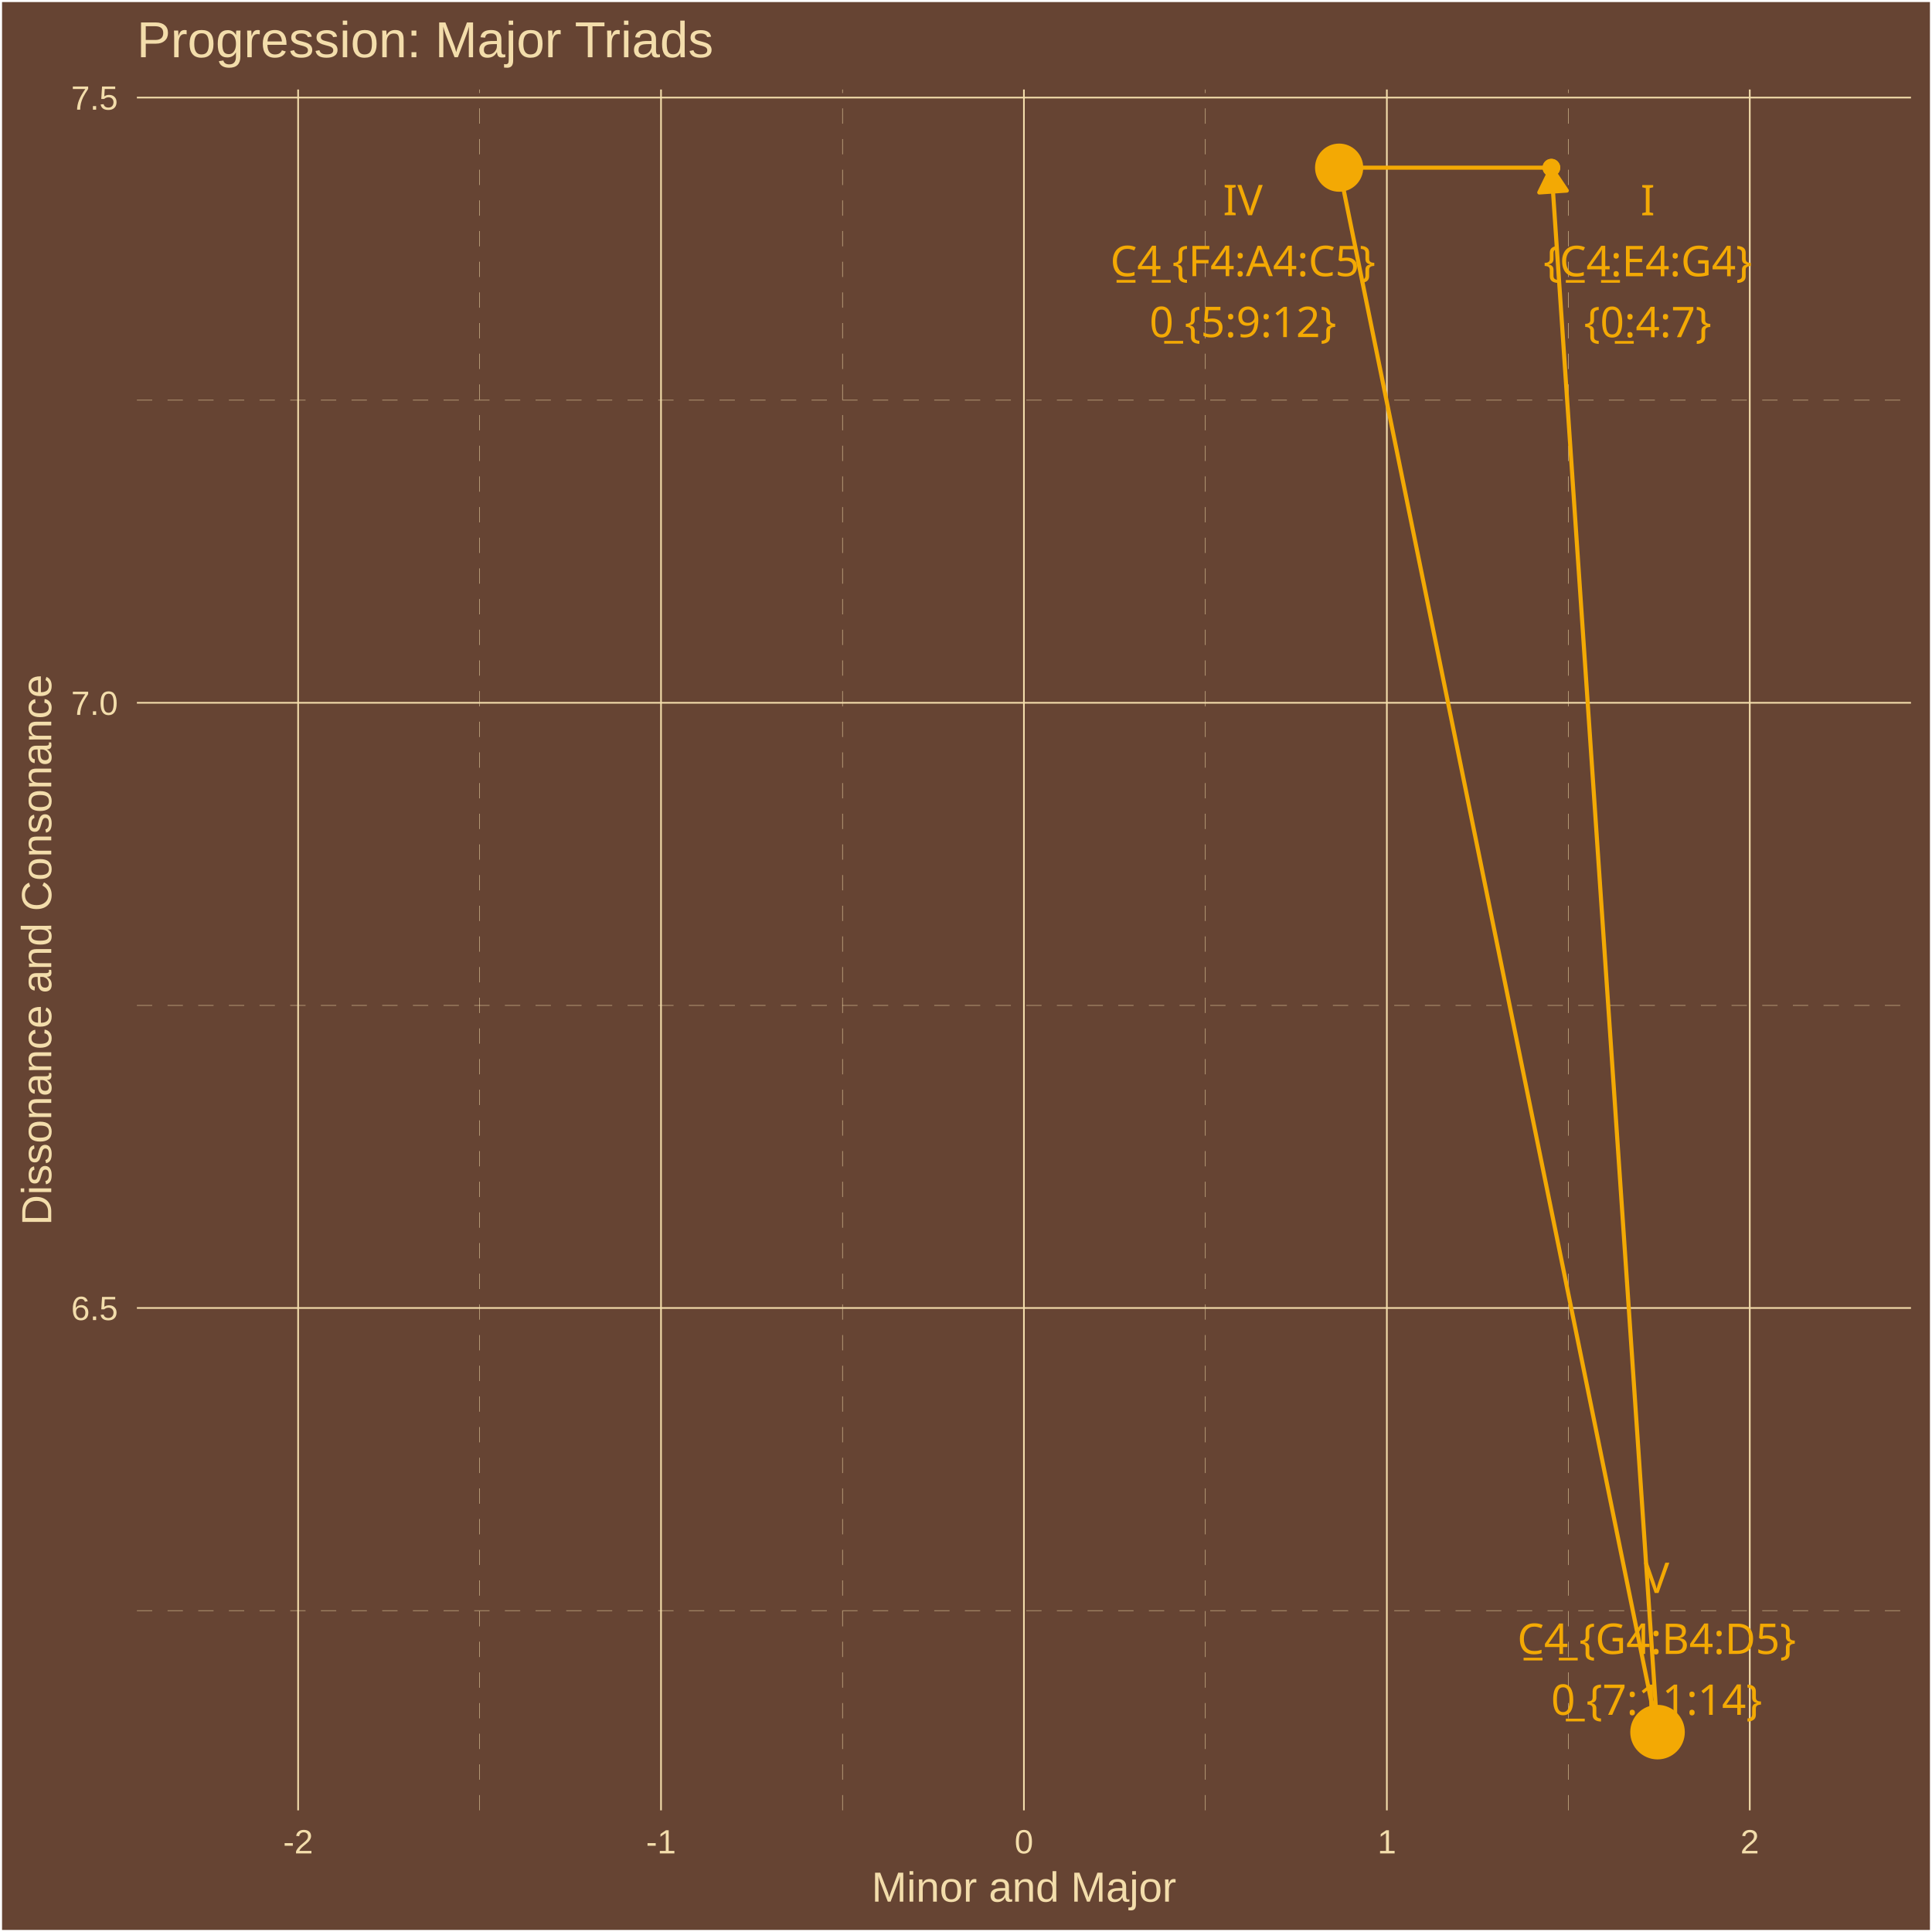
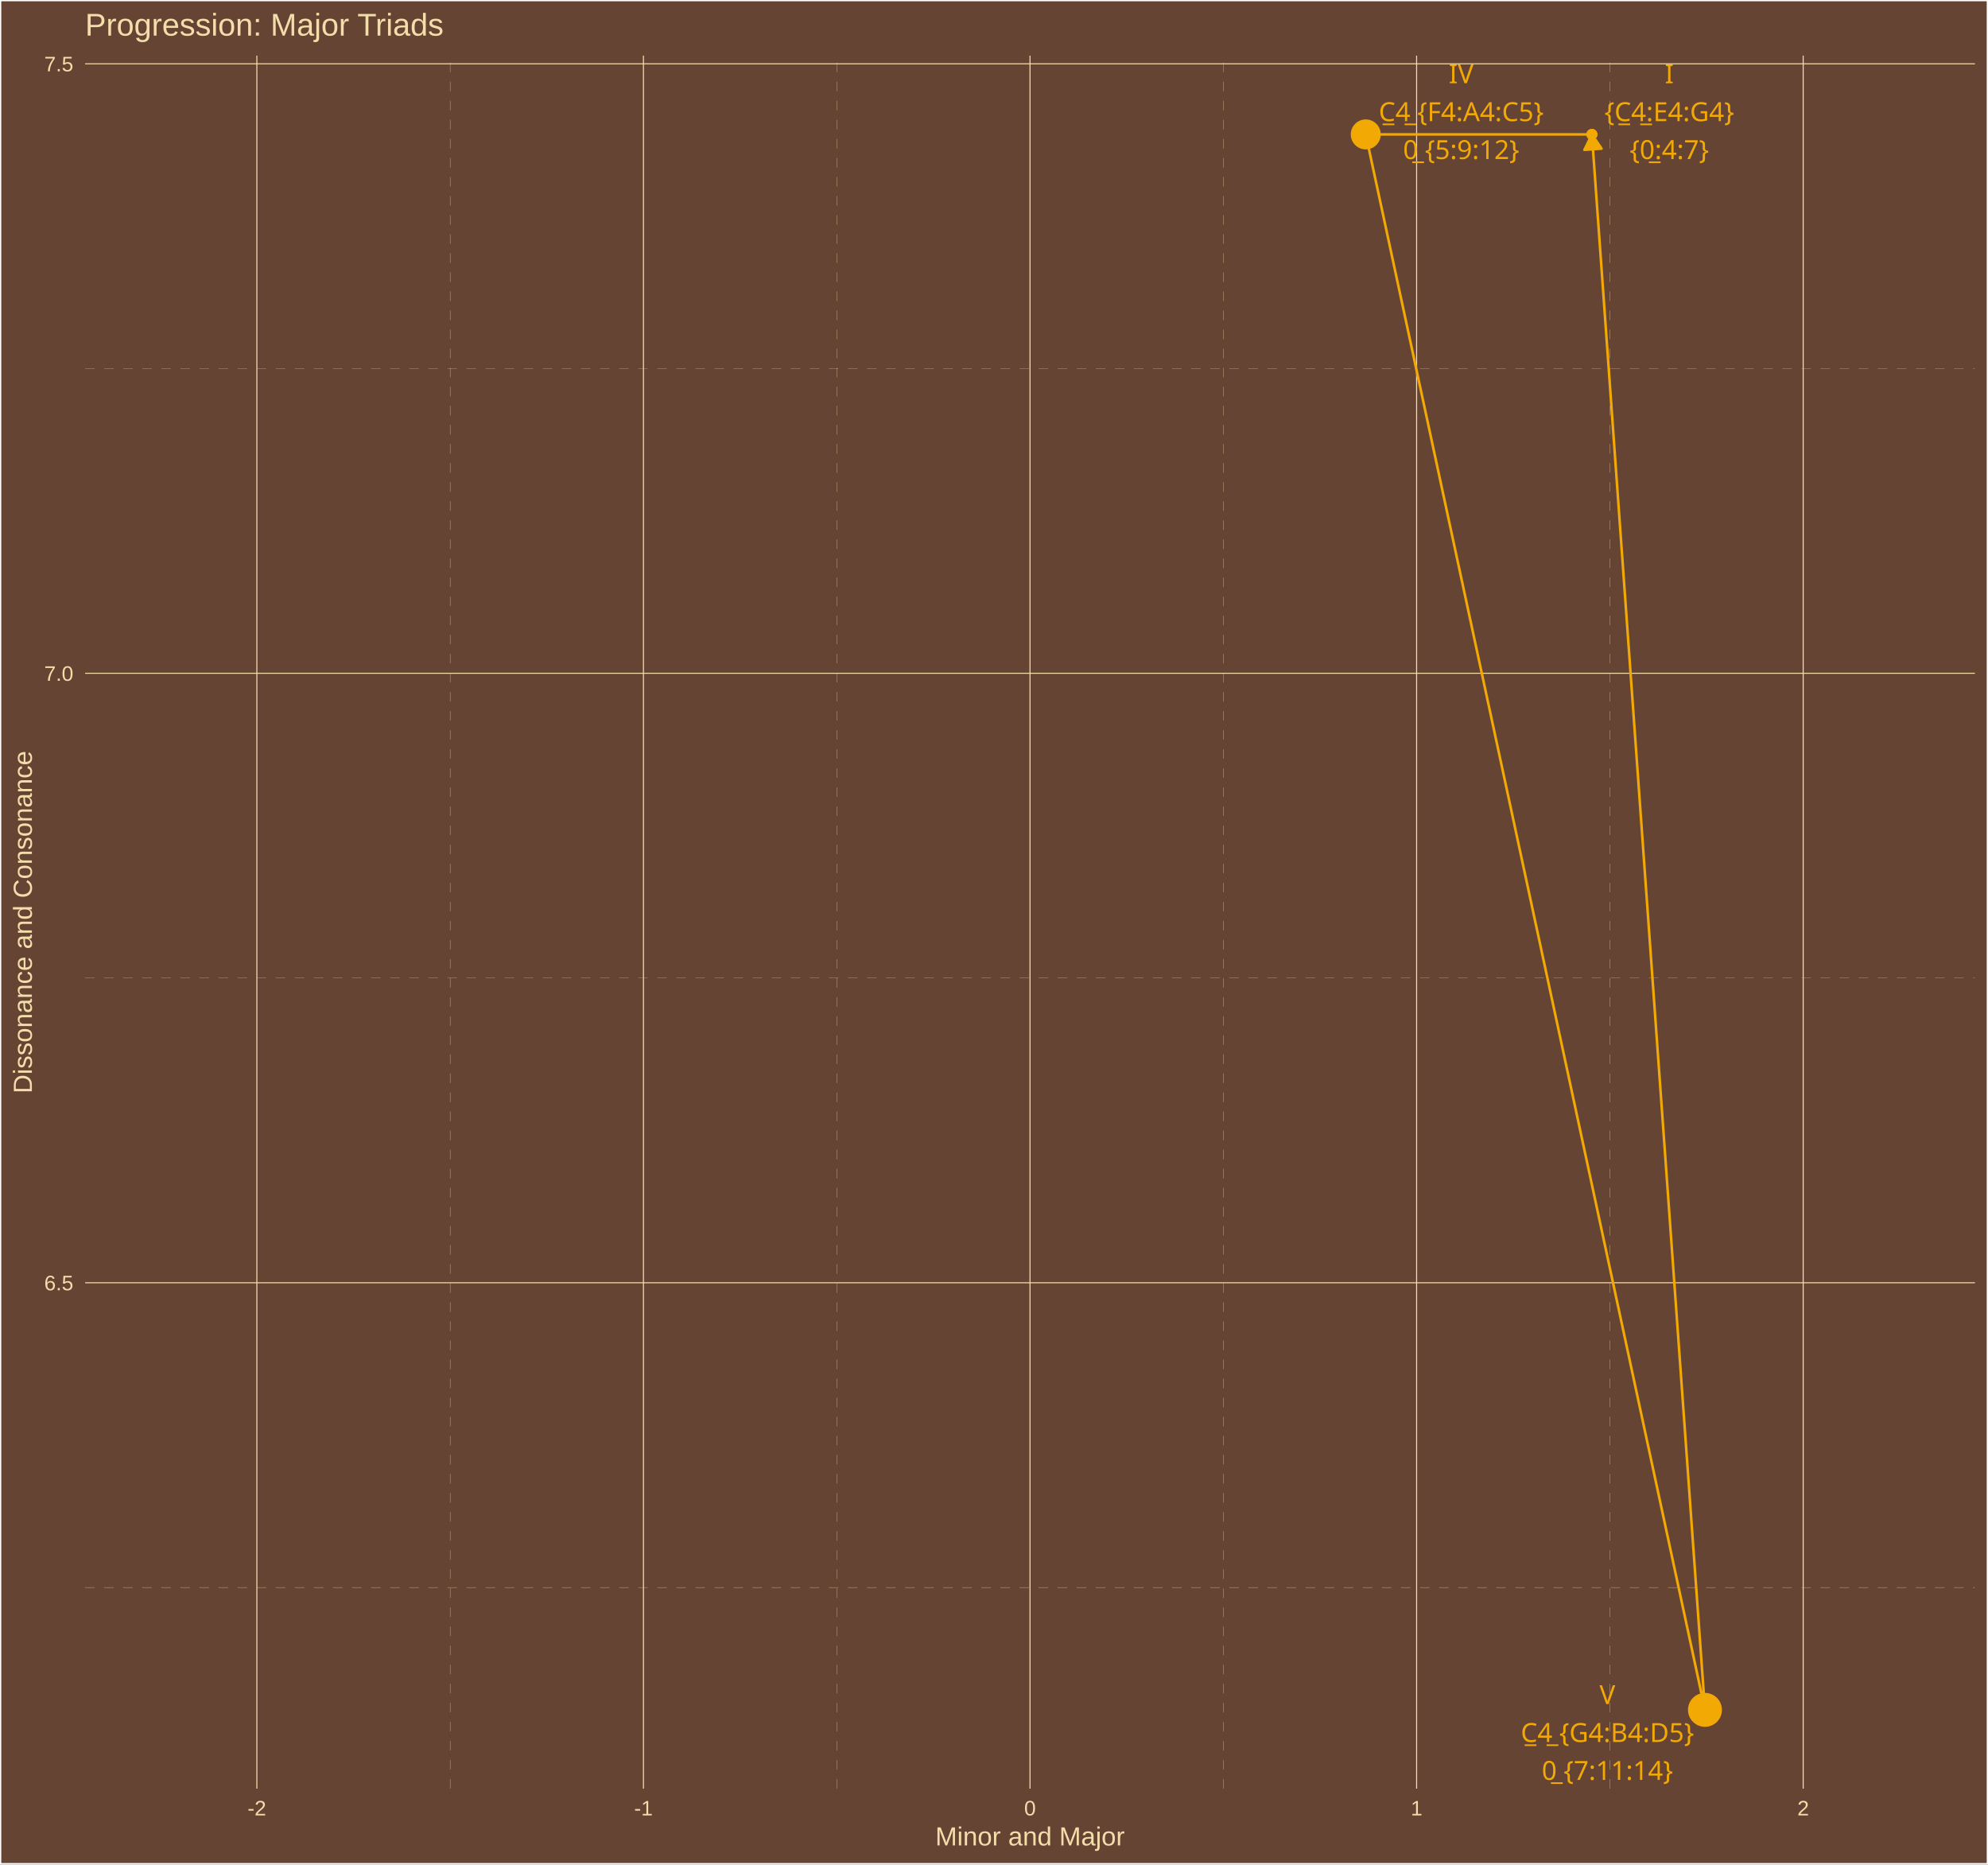
- <svg xmlns="http://www.w3.org/2000/svg" class="svglite" width="504.00pt" height="504.00pt" viewBox="0 0 504.00 504.00">
+ <svg xmlns="http://www.w3.org/2000/svg" class="svglite" width="834.00pt" height="782.00pt" viewBox="0 0 834.00 782.00">
  <defs>
    <style type="text/css">
    .svglite line, .svglite polyline, .svglite polygon, .svglite path, .svglite rect, .svglite circle {
      fill: none;
      stroke: #000000;
      stroke-linecap: round;
      stroke-linejoin: round;
      stroke-miterlimit: 10.00;
    }
    .svglite text {
      white-space: pre;
    }
  </style>
  </defs>
  <rect width="100%" height="100%" style="stroke: none; fill: #664433;" />
  <defs>
-     <clipPath id="cpMC4wMHw1MDQuMDB8MC4wMHw1MDQuMDA=">
-       <rect x="0.00" y="0.00" width="504.00" height="504.00" />
+     <clipPath id="cpMC4wMHw4MzQuMDB8MC4wMHw3ODIuMDA=">
+       <rect x="0.00" y="0.00" width="834.00" height="782.00" />
    </clipPath>
  </defs>
-   <g clip-path="url(#cpMC4wMHw1MDQuMDB8MC4wMHw1MDQuMDA=)">
-     <rect x="-0" y="-0" width="504.00" height="504.00" style="stroke-width: 1.07; stroke: #FFFFFF; fill: #664433;" />
+   <g clip-path="url(#cpMC4wMHw4MzQuMDB8MC4wMHw3ODIuMDA=)">
+     <rect x="-0" y="0" width="834.00" height="782.00" style="stroke-width: 1.07; stroke: #FFFFFF; fill: #664433;" />
  </g>
  <defs>
-     <clipPath id="cpMzUuNzF8NDk4LjUyfDIzLjM0fDQ3Mi4yNw==">
-       <rect x="35.71" y="23.34" width="462.81" height="448.93" />
+     <clipPath id="cpMzUuNzF8ODI4LjUyfDIzLjM0fDc1MC4yNw==">
+       <rect x="35.71" y="23.34" width="792.81" height="726.93" />
    </clipPath>
  </defs>
-   <g clip-path="url(#cpMzUuNzF8NDk4LjUyfDIzLjM0fDQ3Mi4yNw==)">
-     <rect x="35.71" y="23.34" width="462.81" height="448.93" style="stroke-width: 1.07; stroke: none; fill: #664433;" />
-     <polyline points="35.71,420.16 498.52,420.16 " style="stroke-width: 0.11; stroke: #F3DDAB; stroke-dasharray: 4.00,4.00; stroke-linecap: butt;" />
-     <polyline points="35.71,262.28 498.52,262.28 " style="stroke-width: 0.11; stroke: #F3DDAB; stroke-dasharray: 4.00,4.00; stroke-linecap: butt;" />
-     <polyline points="35.71,104.40 498.52,104.40 " style="stroke-width: 0.11; stroke: #F3DDAB; stroke-dasharray: 4.00,4.00; stroke-linecap: butt;" />
-     <polyline points="125.11,472.27 125.11,23.34 " style="stroke-width: 0.11; stroke: #F3DDAB; stroke-dasharray: 4.00,4.00; stroke-linecap: butt;" />
-     <polyline points="219.78,472.27 219.78,23.34 " style="stroke-width: 0.11; stroke: #F3DDAB; stroke-dasharray: 4.00,4.00; stroke-linecap: butt;" />
-     <polyline points="314.45,472.27 314.45,23.34 " style="stroke-width: 0.11; stroke: #F3DDAB; stroke-dasharray: 4.00,4.00; stroke-linecap: butt;" />
-     <polyline points="409.12,472.27 409.12,23.34 " style="stroke-width: 0.11; stroke: #F3DDAB; stroke-dasharray: 4.00,4.00; stroke-linecap: butt;" />
-     <polyline points="35.71,341.22 498.52,341.22 " style="stroke-width: 0.43; stroke: #F3DDAB; stroke-linecap: butt;" />
-     <polyline points="35.71,183.34 498.52,183.34 " style="stroke-width: 0.43; stroke: #F3DDAB; stroke-linecap: butt;" />
-     <polyline points="35.71,25.45 498.52,25.45 " style="stroke-width: 0.43; stroke: #F3DDAB; stroke-linecap: butt;" />
-     <polyline points="77.77,472.27 77.77,23.34 " style="stroke-width: 0.43; stroke: #F3DDAB; stroke-linecap: butt;" />
-     <polyline points="172.44,472.27 172.44,23.34 " style="stroke-width: 0.43; stroke: #F3DDAB; stroke-linecap: butt;" />
-     <polyline points="267.11,472.27 267.11,23.34 " style="stroke-width: 0.43; stroke: #F3DDAB; stroke-linecap: butt;" />
-     <polyline points="361.79,472.27 361.79,23.34 " style="stroke-width: 0.43; stroke: #F3DDAB; stroke-linecap: butt;" />
-     <polyline points="456.46,472.27 456.46,23.34 " style="stroke-width: 0.43; stroke: #F3DDAB; stroke-linecap: butt;" />
-     <circle cx="404.71" cy="43.74" r="1.95" style="stroke-width: 0.71; stroke: #F3A904; fill: #F3A904;" />
-     <circle cx="349.34" cy="43.74" r="1.95" style="stroke-width: 0.71; stroke: #F3A904; fill: #F3A904;" />
-     <circle cx="432.40" cy="451.86" r="1.95" style="stroke-width: 0.71; stroke: #F3A904; fill: #F3A904;" />
-     <circle cx="404.71" cy="43.74" r="1.95" style="stroke-width: 0.71; stroke: #F3A904; fill: #F3A904;" />
-     <circle cx="404.71" cy="43.74" r="1.42" style="stroke-width: 0.71; stroke: #F3A904; fill: #F3A904;" />
-     <circle cx="349.34" cy="43.74" r="5.93" style="stroke-width: 0.71; stroke: #F3A904; fill: #F3A904;" />
-     <circle cx="432.40" cy="451.86" r="6.76" style="stroke-width: 0.71; stroke: #F3A904; fill: #F3A904;" />
-     <circle cx="404.71" cy="43.74" r="1.42" style="stroke-width: 0.71; stroke: #F3A904; fill: #F3A904;" />
-     <polyline points="404.71,43.74 349.34,43.74 432.40,451.86 404.71,43.74 " style="stroke-width: 1.07; stroke: #F3A904; stroke-linecap: butt;" />
-     <polygon points="408.73,49.72 404.71,43.74 401.55,50.21 " style="stroke-width: 1.07; stroke: #F3A904; stroke-linecap: butt; fill: #F3A904;" />
-     <text x="429.84" y="56.17" text-anchor="middle" style="font-size: 11.04px;fill: #F3A904; font-family: &quot;Arial Unicode MS&quot;;" textLength="3.07px" lengthAdjust="spacingAndGlyphs">I</text>
-     <text x="429.84" y="72.06" text-anchor="middle" style="font-size: 11.04px;fill: #F3A904; font-family: &quot;Arial Unicode MS&quot;;" textLength="55.81px" lengthAdjust="spacingAndGlyphs">{C̲4̲:E4:G4}</text>
-     <text x="429.84" y="87.96" text-anchor="middle" style="font-size: 11.04px;fill: #F3A904; font-family: &quot;Arial Unicode MS&quot;;" textLength="31.91px" lengthAdjust="spacingAndGlyphs">{0̲:4:7}</text>
-     <text x="324.23" y="56.14" text-anchor="middle" style="font-size: 11.04px;fill: #F3A904; font-family: &quot;Arial Unicode MS&quot;;" textLength="10.43px" lengthAdjust="spacingAndGlyphs">IV</text>
-     <text x="324.23" y="72.04" text-anchor="middle" style="font-size: 11.04px;fill: #F3A904; font-family: &quot;Arial Unicode MS&quot;;" textLength="71.14px" lengthAdjust="spacingAndGlyphs">C̲4̲ {F4:A4:C5}</text>
-     <text x="324.23" y="87.94" text-anchor="middle" style="font-size: 11.04px;fill: #F3A904; font-family: &quot;Arial Unicode MS&quot;;" textLength="47.25px" lengthAdjust="spacingAndGlyphs">0̲ {5:9:12}</text>
-     <text x="432.16" y="415.56" text-anchor="middle" style="font-size: 11.04px;fill: #F3A904; font-family: &quot;Arial Unicode MS&quot;;" textLength="7.36px" lengthAdjust="spacingAndGlyphs">V</text>
-     <text x="432.16" y="431.46" text-anchor="middle" style="font-size: 11.04px;fill: #F3A904; font-family: &quot;Arial Unicode MS&quot;;" textLength="72.98px" lengthAdjust="spacingAndGlyphs">C̲4̲ {G4:B4:D5}</text>
-     <text x="432.16" y="447.35" text-anchor="middle" style="font-size: 11.04px;fill: #F3A904; font-family: &quot;Arial Unicode MS&quot;;" textLength="53.38px" lengthAdjust="spacingAndGlyphs">0̲ {7:11:14}</text>
+   <g clip-path="url(#cpMzUuNzF8ODI4LjUyfDIzLjM0fDc1MC4yNw==)">
+     <rect x="35.71" y="23.34" width="792.81" height="726.93" style="stroke-width: 1.07; stroke: none; fill: #664433;" />
+     <polyline points="35.71,665.89 828.52,665.89 " style="stroke-width: 0.11; stroke: #F3DDAB; stroke-dasharray: 4.00,4.00; stroke-linecap: butt;" />
+     <polyline points="35.71,410.24 828.52,410.24 " style="stroke-width: 0.11; stroke: #F3DDAB; stroke-dasharray: 4.00,4.00; stroke-linecap: butt;" />
+     <polyline points="35.71,154.59 828.52,154.59 " style="stroke-width: 0.11; stroke: #F3DDAB; stroke-dasharray: 4.00,4.00; stroke-linecap: butt;" />
+     <polyline points="188.85,750.27 188.85,23.34 " style="stroke-width: 0.11; stroke: #F3DDAB; stroke-dasharray: 4.00,4.00; stroke-linecap: butt;" />
+     <polyline points="351.03,750.27 351.03,23.34 " style="stroke-width: 0.11; stroke: #F3DDAB; stroke-dasharray: 4.00,4.00; stroke-linecap: butt;" />
+     <polyline points="513.20,750.27 513.20,23.34 " style="stroke-width: 0.11; stroke: #F3DDAB; stroke-dasharray: 4.00,4.00; stroke-linecap: butt;" />
+     <polyline points="675.38,750.27 675.38,23.34 " style="stroke-width: 0.11; stroke: #F3DDAB; stroke-dasharray: 4.00,4.00; stroke-linecap: butt;" />
+     <polyline points="35.71,538.07 828.52,538.07 " style="stroke-width: 0.43; stroke: #F3DDAB; stroke-linecap: butt;" />
+     <polyline points="35.71,282.42 828.52,282.42 " style="stroke-width: 0.43; stroke: #F3DDAB; stroke-linecap: butt;" />
+     <polyline points="35.71,26.77 828.52,26.77 " style="stroke-width: 0.43; stroke: #F3DDAB; stroke-linecap: butt;" />
+     <polyline points="107.76,750.27 107.76,23.34 " style="stroke-width: 0.43; stroke: #F3DDAB; stroke-linecap: butt;" />
+     <polyline points="269.94,750.27 269.94,23.34 " style="stroke-width: 0.43; stroke: #F3DDAB; stroke-linecap: butt;" />
+     <polyline points="432.11,750.27 432.11,23.34 " style="stroke-width: 0.43; stroke: #F3DDAB; stroke-linecap: butt;" />
+     <polyline points="594.29,750.27 594.29,23.34 " style="stroke-width: 0.43; stroke: #F3DDAB; stroke-linecap: butt;" />
+     <polyline points="756.47,750.27 756.47,23.34 " style="stroke-width: 0.43; stroke: #F3DDAB; stroke-linecap: butt;" />
+     <circle cx="667.83" cy="56.38" r="1.95" style="stroke-width: 0.71; stroke: #F3A904; fill: #F3A904;" />
+     <circle cx="572.96" cy="56.38" r="1.95" style="stroke-width: 0.71; stroke: #F3A904; fill: #F3A904;" />
+     <circle cx="715.26" cy="717.22" r="1.95" style="stroke-width: 0.71; stroke: #F3A904; fill: #F3A904;" />
+     <circle cx="667.83" cy="56.38" r="1.95" style="stroke-width: 0.71; stroke: #F3A904; fill: #F3A904;" />
+     <circle cx="667.83" cy="56.38" r="1.42" style="stroke-width: 0.71; stroke: #F3A904; fill: #F3A904;" />
+     <circle cx="572.96" cy="56.38" r="5.93" style="stroke-width: 0.71; stroke: #F3A904; fill: #F3A904;" />
+     <circle cx="715.26" cy="717.22" r="6.76" style="stroke-width: 0.71; stroke: #F3A904; fill: #F3A904;" />
+     <circle cx="667.83" cy="56.38" r="1.42" style="stroke-width: 0.71; stroke: #F3A904; fill: #F3A904;" />
+     <polyline points="667.83,56.38 572.96,56.38 715.26,717.22 667.83,56.38 " style="stroke-width: 1.07; stroke: #F3A904; stroke-linecap: butt;" />
+     <polygon points="671.87,62.34 667.83,56.38 664.68,62.86 " style="stroke-width: 1.07; stroke: #F3A904; stroke-linecap: butt; fill: #F3A904;" />
+     <text x="700.30" y="34.92" text-anchor="middle" style="font-size: 11.04px;fill: #F3A904; font-family: &quot;Arial Unicode MS&quot;;" textLength="3.07px" lengthAdjust="spacingAndGlyphs">I</text>
+     <text x="700.30" y="50.81" text-anchor="middle" style="font-size: 11.04px;fill: #F3A904; font-family: &quot;Arial Unicode MS&quot;;" textLength="55.81px" lengthAdjust="spacingAndGlyphs">{C̲4̲:E4:G4}</text>
+     <text x="700.30" y="66.71" text-anchor="middle" style="font-size: 11.04px;fill: #F3A904; font-family: &quot;Arial Unicode MS&quot;;" textLength="31.91px" lengthAdjust="spacingAndGlyphs">{0̲:4:7}</text>
+     <text x="612.99" y="34.91" text-anchor="middle" style="font-size: 11.04px;fill: #F3A904; font-family: &quot;Arial Unicode MS&quot;;" textLength="10.43px" lengthAdjust="spacingAndGlyphs">IV</text>
+     <text x="612.99" y="50.81" text-anchor="middle" style="font-size: 11.04px;fill: #F3A904; font-family: &quot;Arial Unicode MS&quot;;" textLength="71.14px" lengthAdjust="spacingAndGlyphs">C̲4̲ {F4:A4:C5}</text>
+     <text x="612.99" y="66.71" text-anchor="middle" style="font-size: 11.04px;fill: #F3A904; font-family: &quot;Arial Unicode MS&quot;;" textLength="47.25px" lengthAdjust="spacingAndGlyphs">0̲ {5:9:12}</text>
+     <text x="674.33" y="714.79" text-anchor="middle" style="font-size: 11.04px;fill: #F3A904; font-family: &quot;Arial Unicode MS&quot;;" textLength="7.36px" lengthAdjust="spacingAndGlyphs">V</text>
+     <text x="674.33" y="730.69" text-anchor="middle" style="font-size: 11.04px;fill: #F3A904; font-family: &quot;Arial Unicode MS&quot;;" textLength="72.98px" lengthAdjust="spacingAndGlyphs">C̲4̲ {G4:B4:D5}</text>
+     <text x="674.33" y="746.59" text-anchor="middle" style="font-size: 11.04px;fill: #F3A904; font-family: &quot;Arial Unicode MS&quot;;" textLength="53.38px" lengthAdjust="spacingAndGlyphs">0̲ {7:11:14}</text>
  </g>
-   <g clip-path="url(#cpMC4wMHw1MDQuMDB8MC4wMHw1MDQuMDA=)">
-     <text x="30.78" y="344.37" text-anchor="end" style="font-size: 8.80px;fill: #F3DDAB; font-family: &quot;Arial&quot;;" textLength="12.23px" lengthAdjust="spacingAndGlyphs">6.5</text>
-     <text x="30.78" y="186.49" text-anchor="end" style="font-size: 8.80px;fill: #F3DDAB; font-family: &quot;Arial&quot;;" textLength="12.23px" lengthAdjust="spacingAndGlyphs">7.0</text>
-     <text x="30.78" y="28.61" text-anchor="end" style="font-size: 8.80px;fill: #F3DDAB; font-family: &quot;Arial&quot;;" textLength="12.23px" lengthAdjust="spacingAndGlyphs">7.5</text>
-     <text x="77.77" y="483.50" text-anchor="middle" style="font-size: 8.80px;fill: #F3DDAB; font-family: &quot;Arial&quot;;" textLength="7.83px" lengthAdjust="spacingAndGlyphs">-2</text>
-     <text x="172.44" y="483.50" text-anchor="middle" style="font-size: 8.80px;fill: #F3DDAB; font-family: &quot;Arial&quot;;" textLength="7.83px" lengthAdjust="spacingAndGlyphs">-1</text>
-     <text x="267.11" y="483.50" text-anchor="middle" style="font-size: 8.80px;fill: #F3DDAB; font-family: &quot;Arial&quot;;" textLength="4.90px" lengthAdjust="spacingAndGlyphs">0</text>
-     <text x="361.79" y="483.50" text-anchor="middle" style="font-size: 8.80px;fill: #F3DDAB; font-family: &quot;Arial&quot;;" textLength="4.90px" lengthAdjust="spacingAndGlyphs">1</text>
-     <text x="456.46" y="483.50" text-anchor="middle" style="font-size: 8.80px;fill: #F3DDAB; font-family: &quot;Arial&quot;;" textLength="4.90px" lengthAdjust="spacingAndGlyphs">2</text>
-     <text x="267.11" y="496.09" text-anchor="middle" style="font-size: 11.00px;fill: #F3DDAB; font-family: &quot;Arial&quot;;" textLength="79.49px" lengthAdjust="spacingAndGlyphs">Minor and Major</text>
-     <text transform="translate(13.37,247.80) rotate(-90)" text-anchor="middle" style="font-size: 11.00px;fill: #F3DDAB; font-family: &quot;Arial&quot;;" textLength="143.73px" lengthAdjust="spacingAndGlyphs">Dissonance and Consonance</text>
+   <g clip-path="url(#cpMC4wMHw4MzQuMDB8MC4wMHw3ODIuMDA=)">
+     <text x="30.78" y="541.22" text-anchor="end" style="font-size: 8.80px;fill: #F3DDAB; font-family: &quot;Arial&quot;;" textLength="12.23px" lengthAdjust="spacingAndGlyphs">6.5</text>
+     <text x="30.78" y="285.57" text-anchor="end" style="font-size: 8.80px;fill: #F3DDAB; font-family: &quot;Arial&quot;;" textLength="12.23px" lengthAdjust="spacingAndGlyphs">7.0</text>
+     <text x="30.78" y="29.92" text-anchor="end" style="font-size: 8.80px;fill: #F3DDAB; font-family: &quot;Arial&quot;;" textLength="12.23px" lengthAdjust="spacingAndGlyphs">7.5</text>
+     <text x="107.76" y="761.50" text-anchor="middle" style="font-size: 8.80px;fill: #F3DDAB; font-family: &quot;Arial&quot;;" textLength="7.83px" lengthAdjust="spacingAndGlyphs">-2</text>
+     <text x="269.94" y="761.50" text-anchor="middle" style="font-size: 8.80px;fill: #F3DDAB; font-family: &quot;Arial&quot;;" textLength="7.83px" lengthAdjust="spacingAndGlyphs">-1</text>
+     <text x="432.11" y="761.50" text-anchor="middle" style="font-size: 8.80px;fill: #F3DDAB; font-family: &quot;Arial&quot;;" textLength="4.90px" lengthAdjust="spacingAndGlyphs">0</text>
+     <text x="594.29" y="761.50" text-anchor="middle" style="font-size: 8.80px;fill: #F3DDAB; font-family: &quot;Arial&quot;;" textLength="4.90px" lengthAdjust="spacingAndGlyphs">1</text>
+     <text x="756.47" y="761.50" text-anchor="middle" style="font-size: 8.80px;fill: #F3DDAB; font-family: &quot;Arial&quot;;" textLength="4.90px" lengthAdjust="spacingAndGlyphs">2</text>
+     <text x="432.11" y="774.09" text-anchor="middle" style="font-size: 11.00px;fill: #F3DDAB; font-family: &quot;Arial&quot;;" textLength="79.49px" lengthAdjust="spacingAndGlyphs">Minor and Major</text>
+     <text transform="translate(13.37,386.80) rotate(-90)" text-anchor="middle" style="font-size: 11.00px;fill: #F3DDAB; font-family: &quot;Arial&quot;;" textLength="143.73px" lengthAdjust="spacingAndGlyphs">Dissonance and Consonance</text>
    <text x="35.71" y="14.94" style="font-size: 13.20px;fill: #F3DDAB; font-family: &quot;Arial&quot;;" textLength="151.01px" lengthAdjust="spacingAndGlyphs">Progression: Major Triads</text>
  </g>
</svg>
